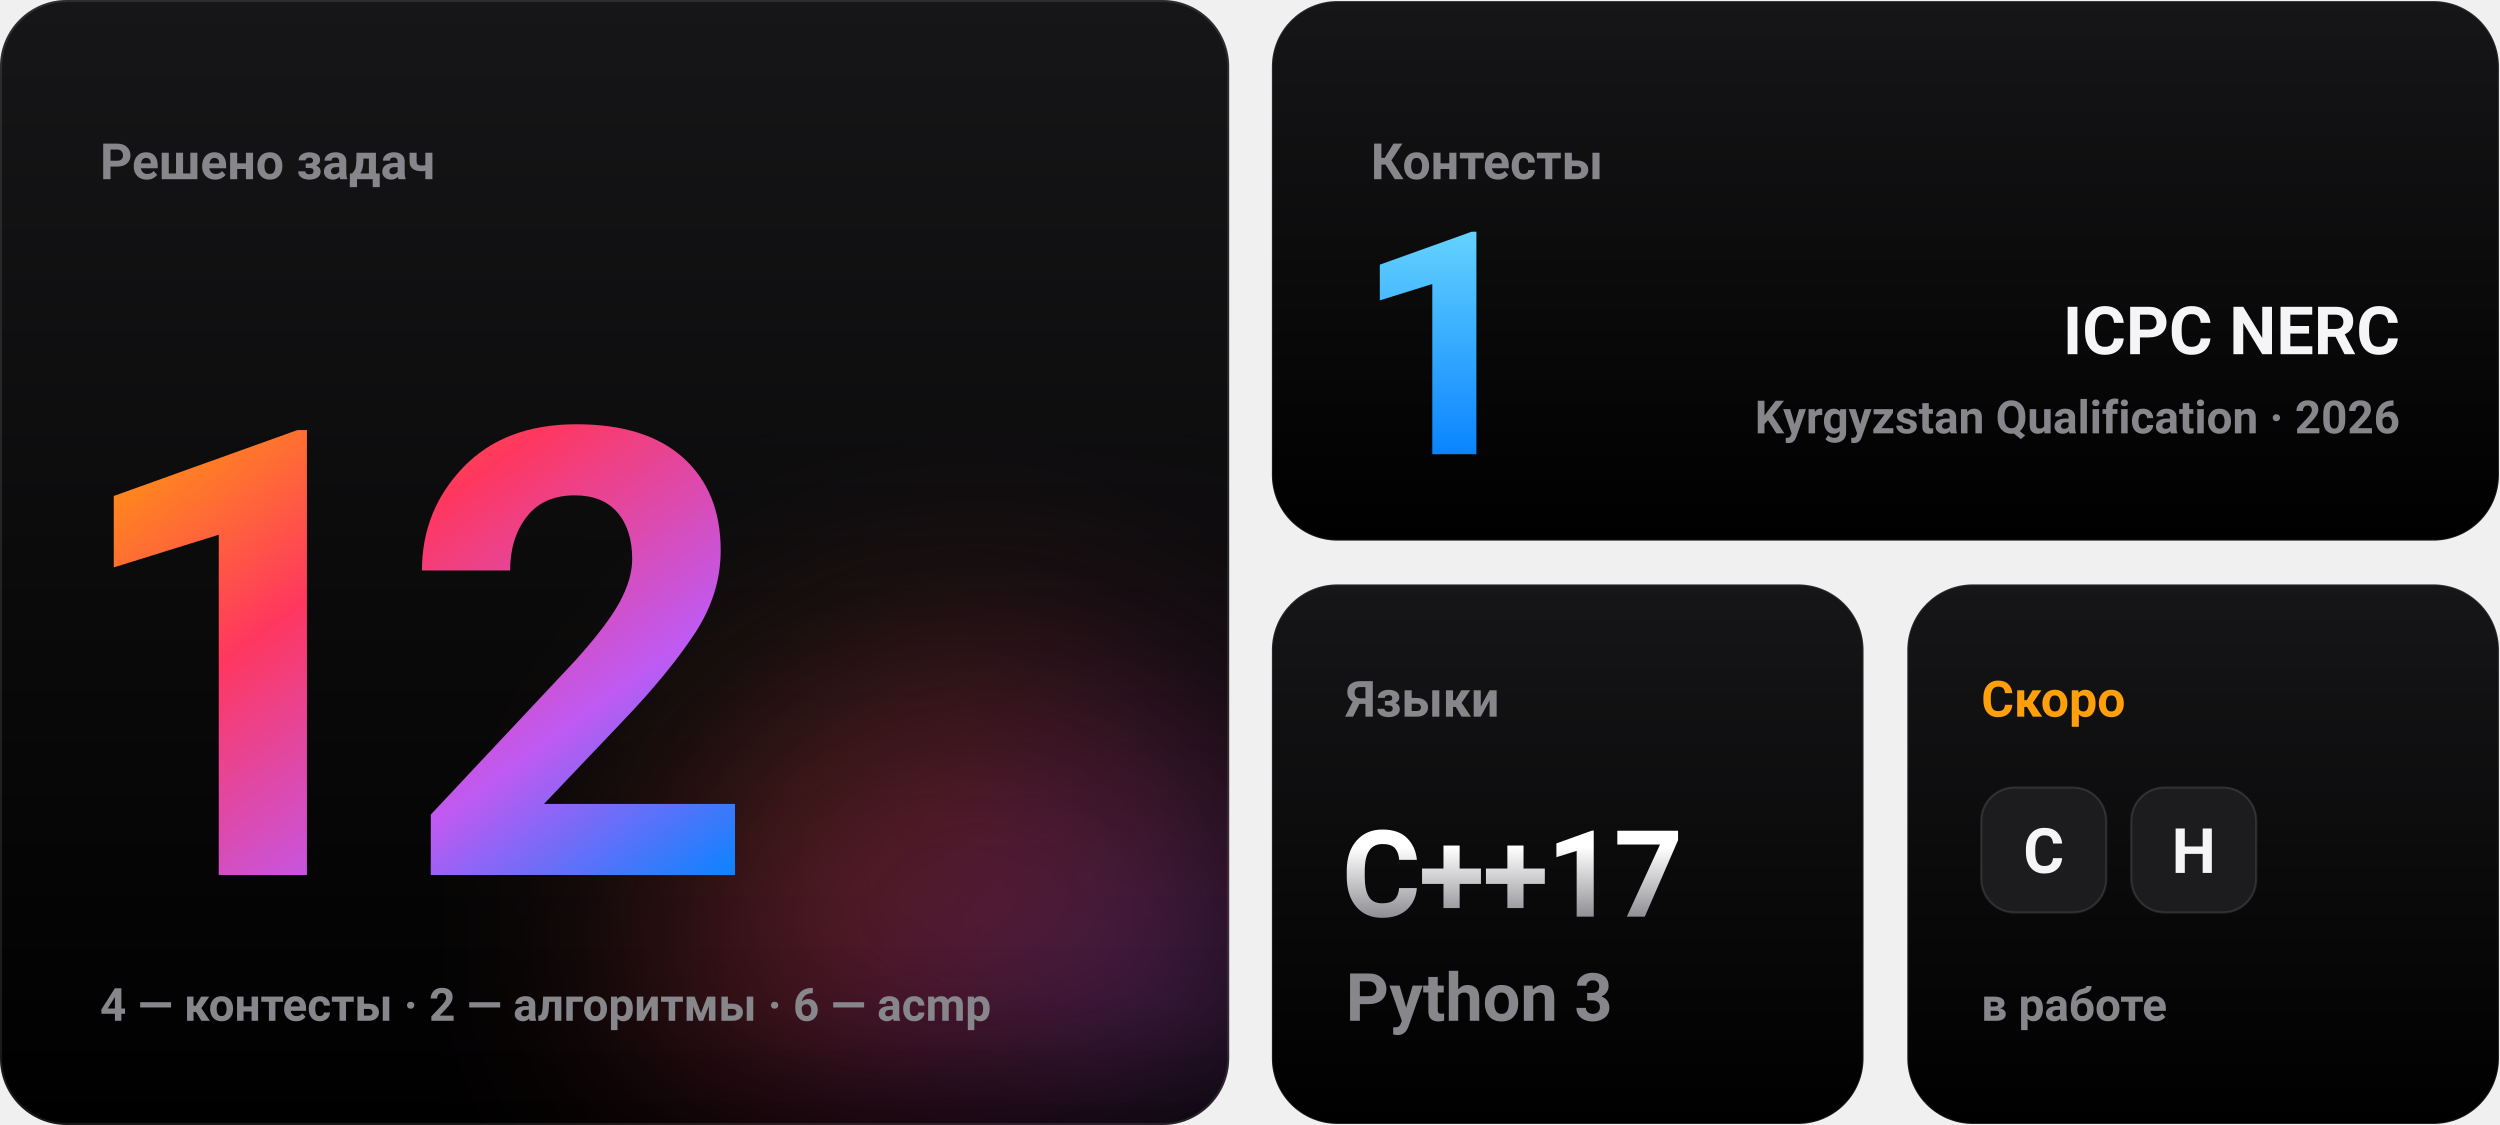
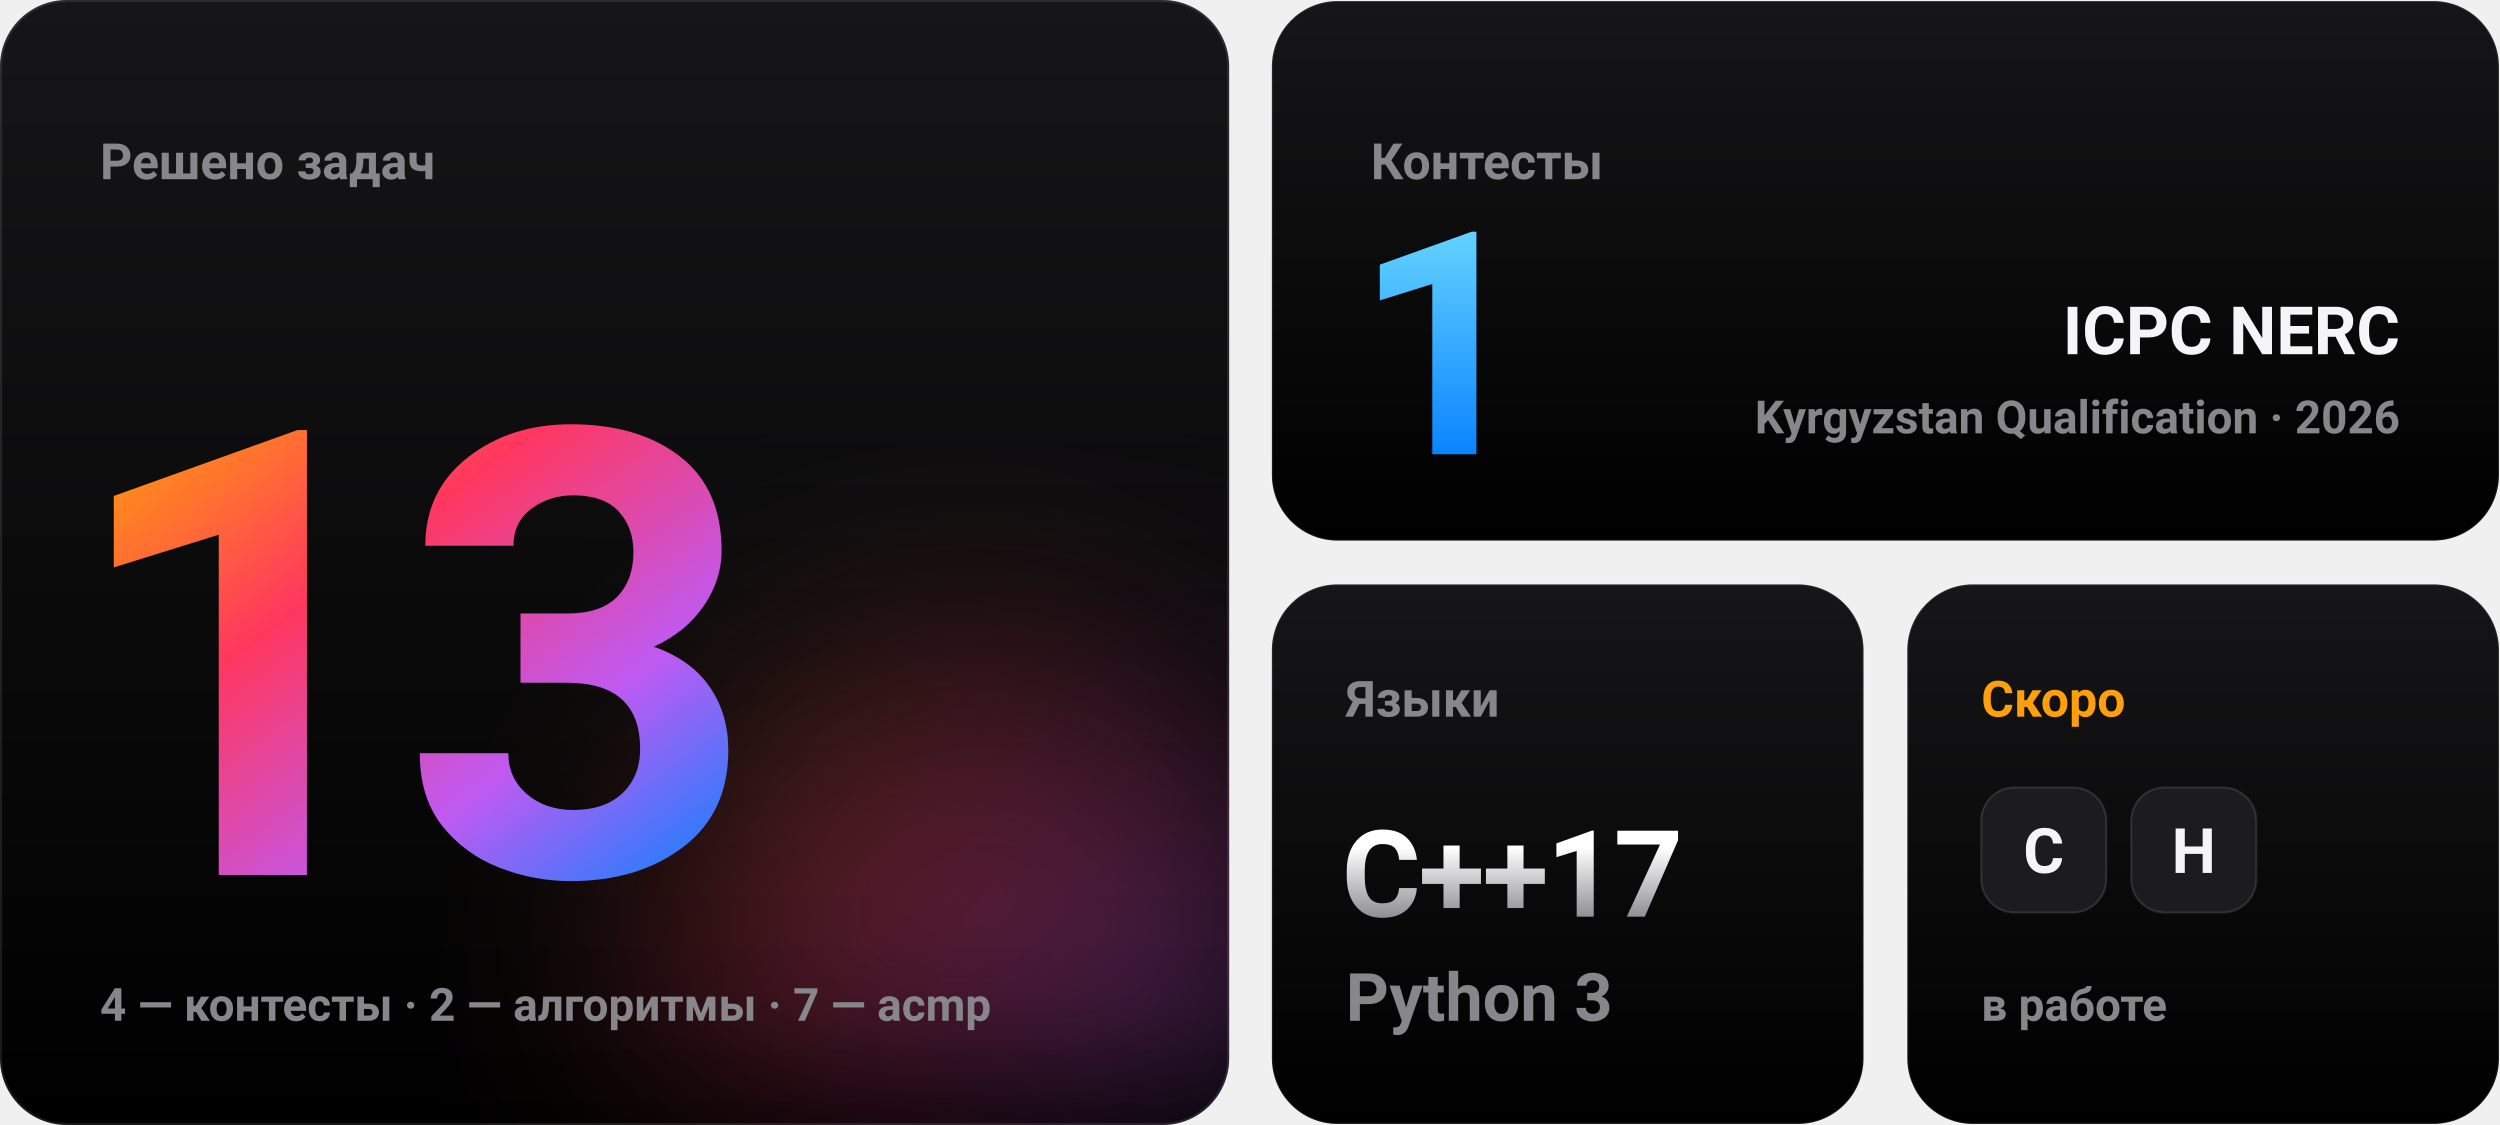
- <svg xmlns="http://www.w3.org/2000/svg" width="1200" height="540" viewBox="0 0 1200 540" role="img" aria-label="Решено задач: 12 (4 с контестов, 2 из алгоритмов, 6 с acmp). Контестов: 1. Скоро: C, H.">
+ <svg xmlns="http://www.w3.org/2000/svg" width="1200" height="540" viewBox="0 0 1200 540" role="img" aria-label="Решено задач: 13 (4 с контестов, 2 из алгоритмов, 7 с acmp). Контестов: 1. Скоро: C, H.">
  <defs>
    <linearGradient id="ai" x1="0" y1="0" x2="1" y2="1">
      <stop offset="0" stop-color="#ff9f0a" />
      <stop offset="0.35" stop-color="#ff375f" />
      <stop offset="0.7" stop-color="#bf5af2" />
      <stop offset="1" stop-color="#0a84ff" />
    </linearGradient>
    <linearGradient id="blue" x1="0" y1="0" x2="0" y2="1">
      <stop offset="0" stop-color="#64d2ff" />
      <stop offset="1" stop-color="#0a84ff" />
    </linearGradient>
    <linearGradient id="titanium" x1="0" y1="0" x2="0" y2="1">
      <stop offset="0.2" stop-color="#ffffff" />
      <stop offset="1" stop-color="#8e8e93" />
    </linearGradient>
    <linearGradient id="tile" x1="0" y1="0" x2="0" y2="1">
      <stop offset="0" stop-color="#161618" />
      <stop offset="1" stop-color="#000000" />
    </linearGradient>
    <filter id="blur" x="-100%" y="-100%" width="300%" height="300%">
      <feGaussianBlur stdDeviation="60" />
    </filter>
    <clipPath id="t1">
      <rect width="590" height="540" rx="32" />
    </clipPath>
  </defs>
  <g font-family="-apple-system, BlinkMacSystemFont, 'SF Pro Display', 'Segoe UI', Roboto, Helvetica, Arial, sans-serif">
    <g font-weight="600">
      <g clip-path="url(#t1)">
        <rect width="590" height="540" fill="url(#tile)" />
        <circle cx="470" cy="470" r="150" fill="url(#ai)" opacity="0.35" filter="url(#blur)" />
      </g>
      <rect x="0.5" y="0.5" width="589" height="539" rx="31.5" fill="none" stroke="#ffffff" stroke-opacity="0.1" />
      <text x="48" y="86" font-size="24" fill="#86868b">Решено задач</text>
      <g font-size="300" font-weight="700" letter-spacing="-10" fill="url(#ai)">
-         <text x="30" y="420" opacity="0">9<animate attributeName="opacity" values="0;1;0" keyTimes="0;0.000;0.250" calcMode="discrete" dur="0.8s" fill="freeze" />
+         <text x="30" y="420" opacity="0">10<animate attributeName="opacity" values="0;1;0" keyTimes="0;0.000;0.250" calcMode="discrete" dur="0.8s" fill="freeze" />
        </text>
-         <text x="30" y="420" opacity="0">10<animate attributeName="opacity" values="0;1;0" keyTimes="0;0.250;0.500" calcMode="discrete" dur="0.8s" fill="freeze" />
+         <text x="30" y="420" opacity="0">11<animate attributeName="opacity" values="0;1;0" keyTimes="0;0.250;0.500" calcMode="discrete" dur="0.8s" fill="freeze" />
        </text>
-         <text x="30" y="420" opacity="0">11<animate attributeName="opacity" values="0;1;0" keyTimes="0;0.500;0.750" calcMode="discrete" dur="0.8s" fill="freeze" />
+         <text x="30" y="420" opacity="0">12<animate attributeName="opacity" values="0;1;0" keyTimes="0;0.500;0.750" calcMode="discrete" dur="0.8s" fill="freeze" />
        </text>
-         <text x="30" y="420">12<animate attributeName="opacity" values="0;1" keyTimes="0;0.750" calcMode="discrete" dur="0.8s" fill="freeze" />
+         <text x="30" y="420">13<animate attributeName="opacity" values="0;1" keyTimes="0;0.750" calcMode="discrete" dur="0.8s" fill="freeze" />
        </text>
      </g>
-       <text x="48" y="490" font-size="22" fill="#86868b">4 — контесты  ·  2 — алгоритмы  ·  6 — acmp</text>
+       <text x="48" y="490" font-size="22" fill="#86868b">4 — контесты  ·  2 — алгоритмы  ·  7 — acmp</text>
      <rect x="610.5" y="0.5" width="589" height="259" rx="31.5" fill="url(#tile)" stroke="#ffffff" stroke-opacity="0.1" />
      <text x="658" y="86" font-size="24" fill="#86868b">Контесты</text>
      <text x="650" y="218" font-size="150" font-weight="700" letter-spacing="-4" fill="url(#blue)">1</text>
      <text x="1152" y="170" font-size="32" font-weight="700" fill="#f5f5f7" text-anchor="end">ICPC NERC</text>
      <text x="1152" y="208" font-size="22" fill="#86868b" text-anchor="end">Kyrgyzstan Qualification · 2026</text>
      <rect x="610.5" y="280.5" width="284" height="259" rx="31.5" fill="url(#tile)" stroke="#ffffff" stroke-opacity="0.1" />
      <text x="646" y="344" font-size="24" fill="#86868b">Языки</text>
      <text x="644" y="440" font-size="58" font-weight="700" letter-spacing="-1" fill="url(#titanium)">C++17</text>
      <text x="646" y="490" font-size="32" fill="#86868b">Python 3</text>
      <rect x="915.5" y="280.5" width="284" height="259" rx="31.5" fill="url(#tile)" stroke="#ffffff" stroke-opacity="0.1" />
      <text x="951" y="344" font-size="24" fill="#ff9f0a">Скоро</text>
      <rect x="951" y="378" width="60" height="60" rx="16" fill="#1c1c1e" stroke="#ffffff" stroke-opacity="0.12" />
      <text x="981" y="419" font-size="30" font-weight="700" fill="#f5f5f7" text-anchor="middle">C</text>
      <rect x="1023" y="378" width="60" height="60" rx="16" fill="#1c1c1e" stroke="#ffffff" stroke-opacity="0.12" />
      <text x="1053" y="419" font-size="30" font-weight="700" fill="#f5f5f7" text-anchor="middle">H</text>
      <text x="951" y="490" font-size="22" fill="#86868b">в работе</text>
    </g>
  </g>
</svg>
